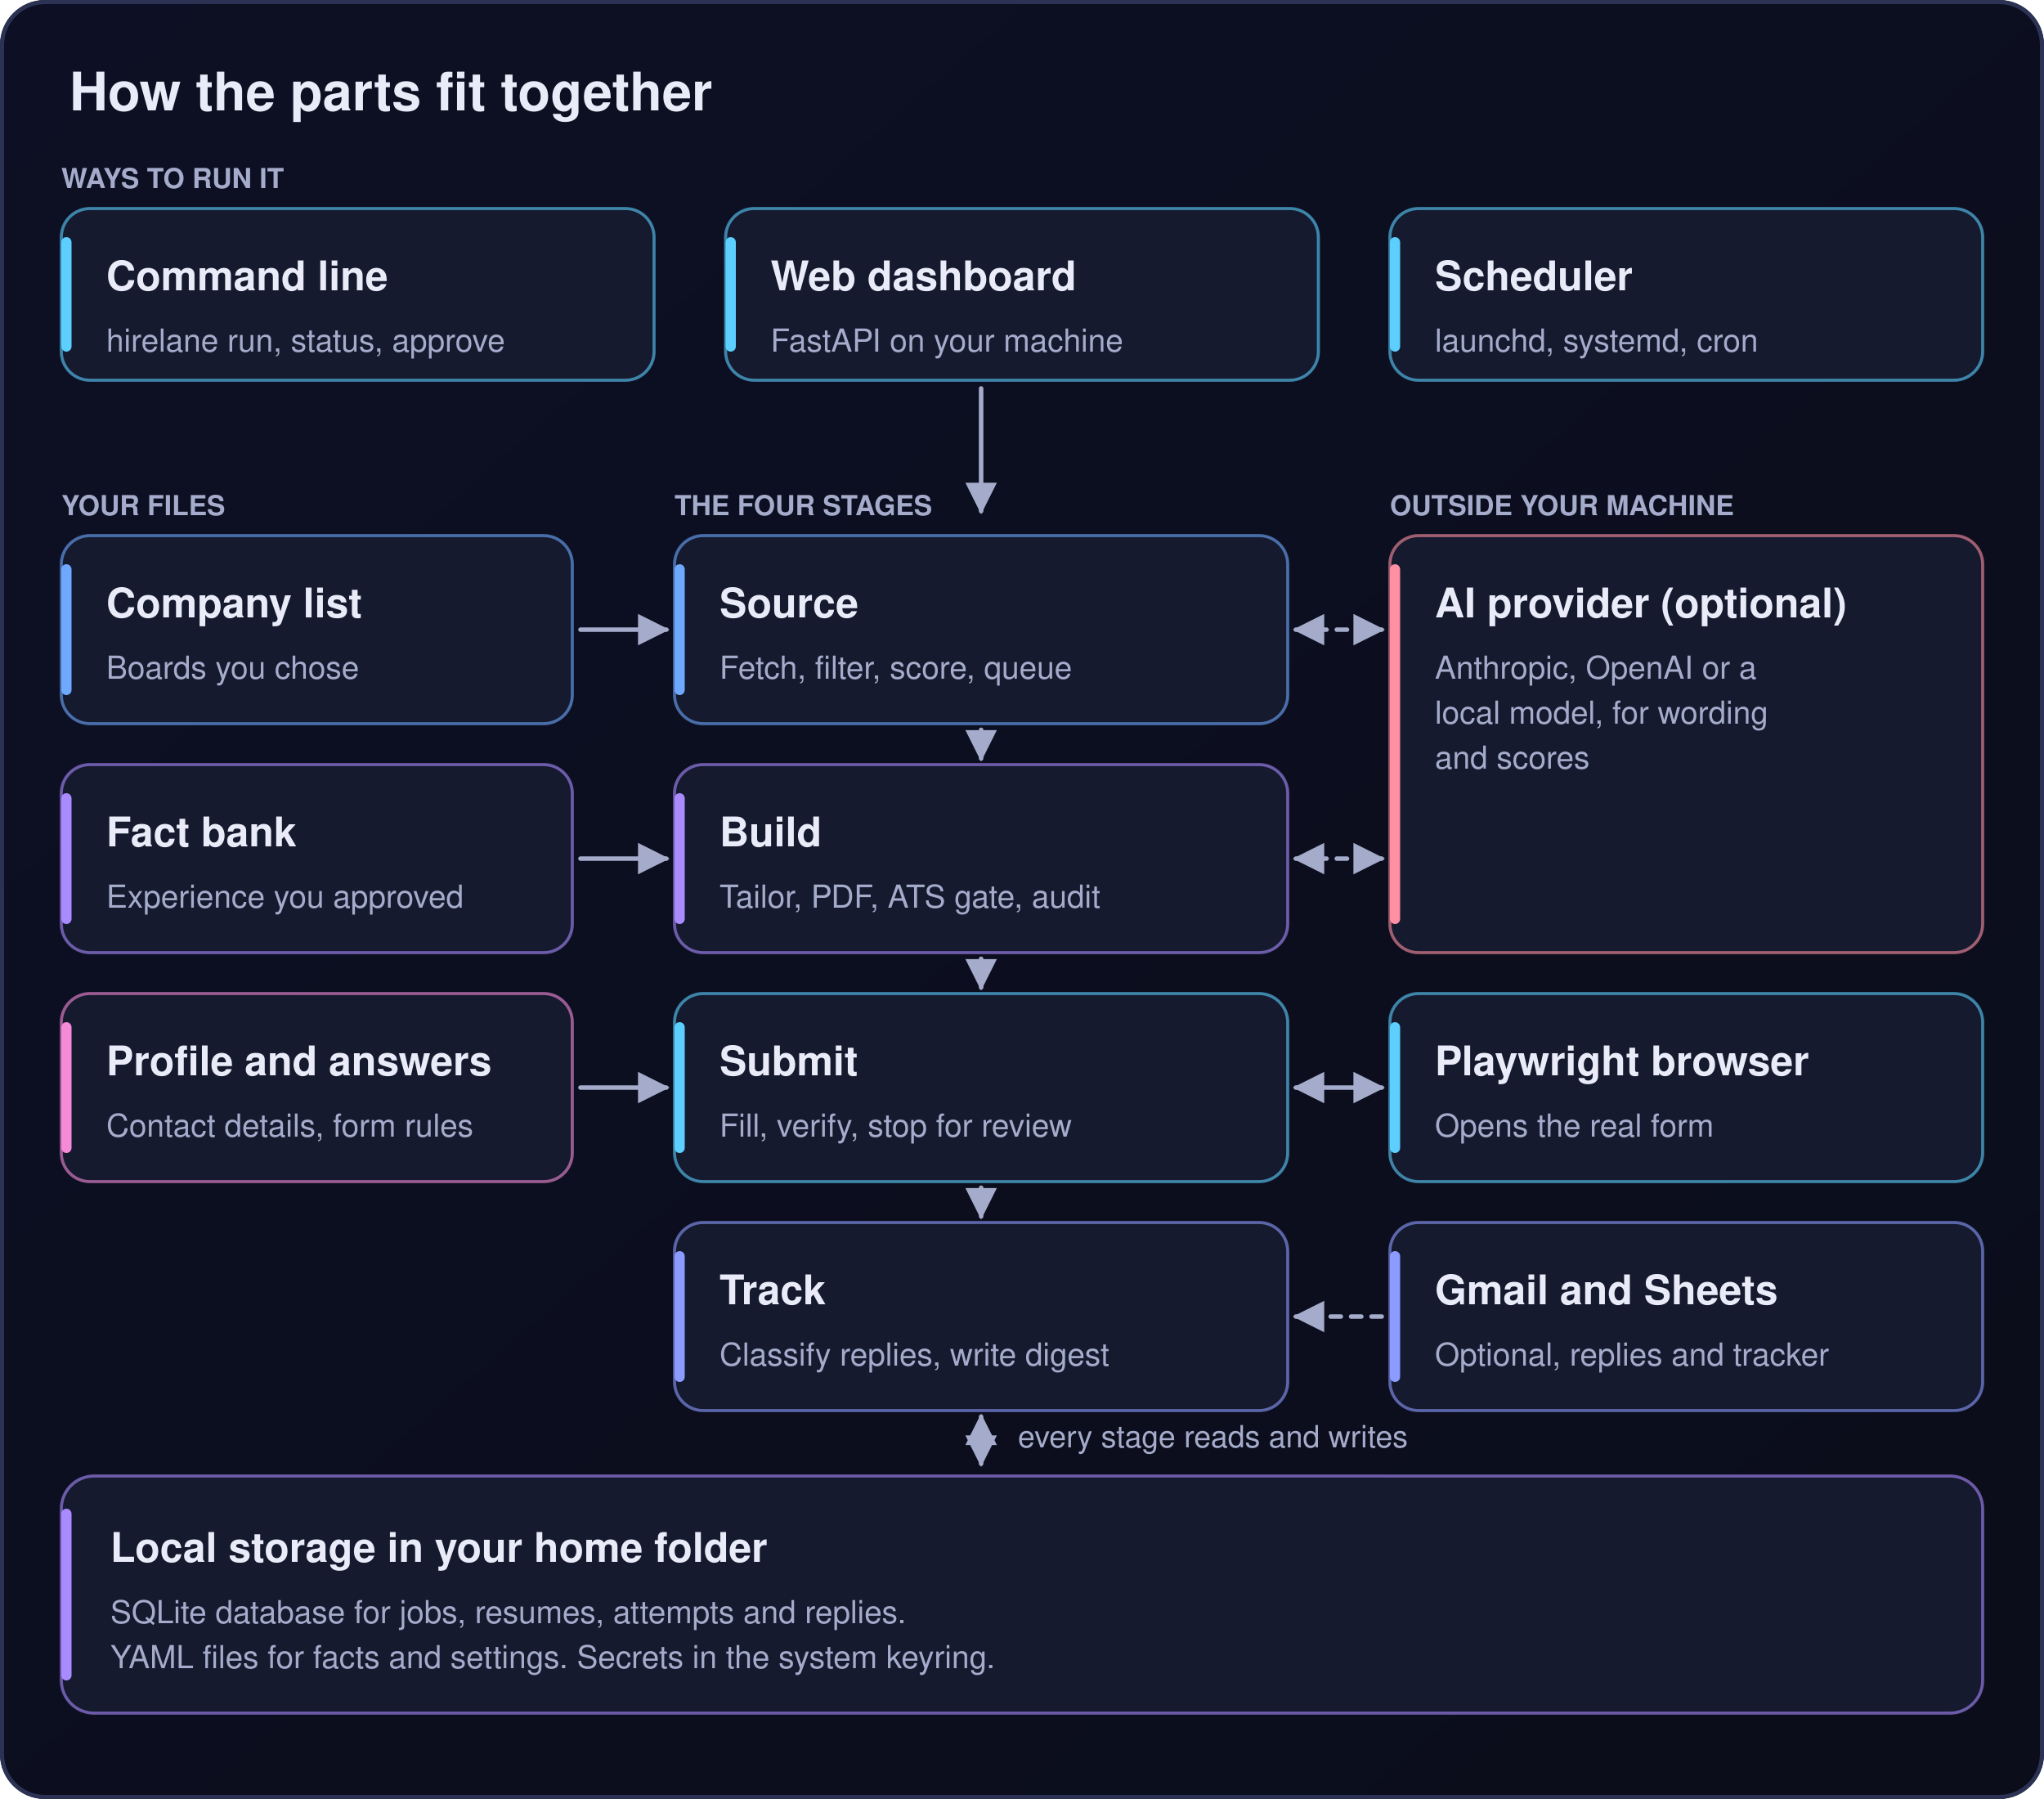
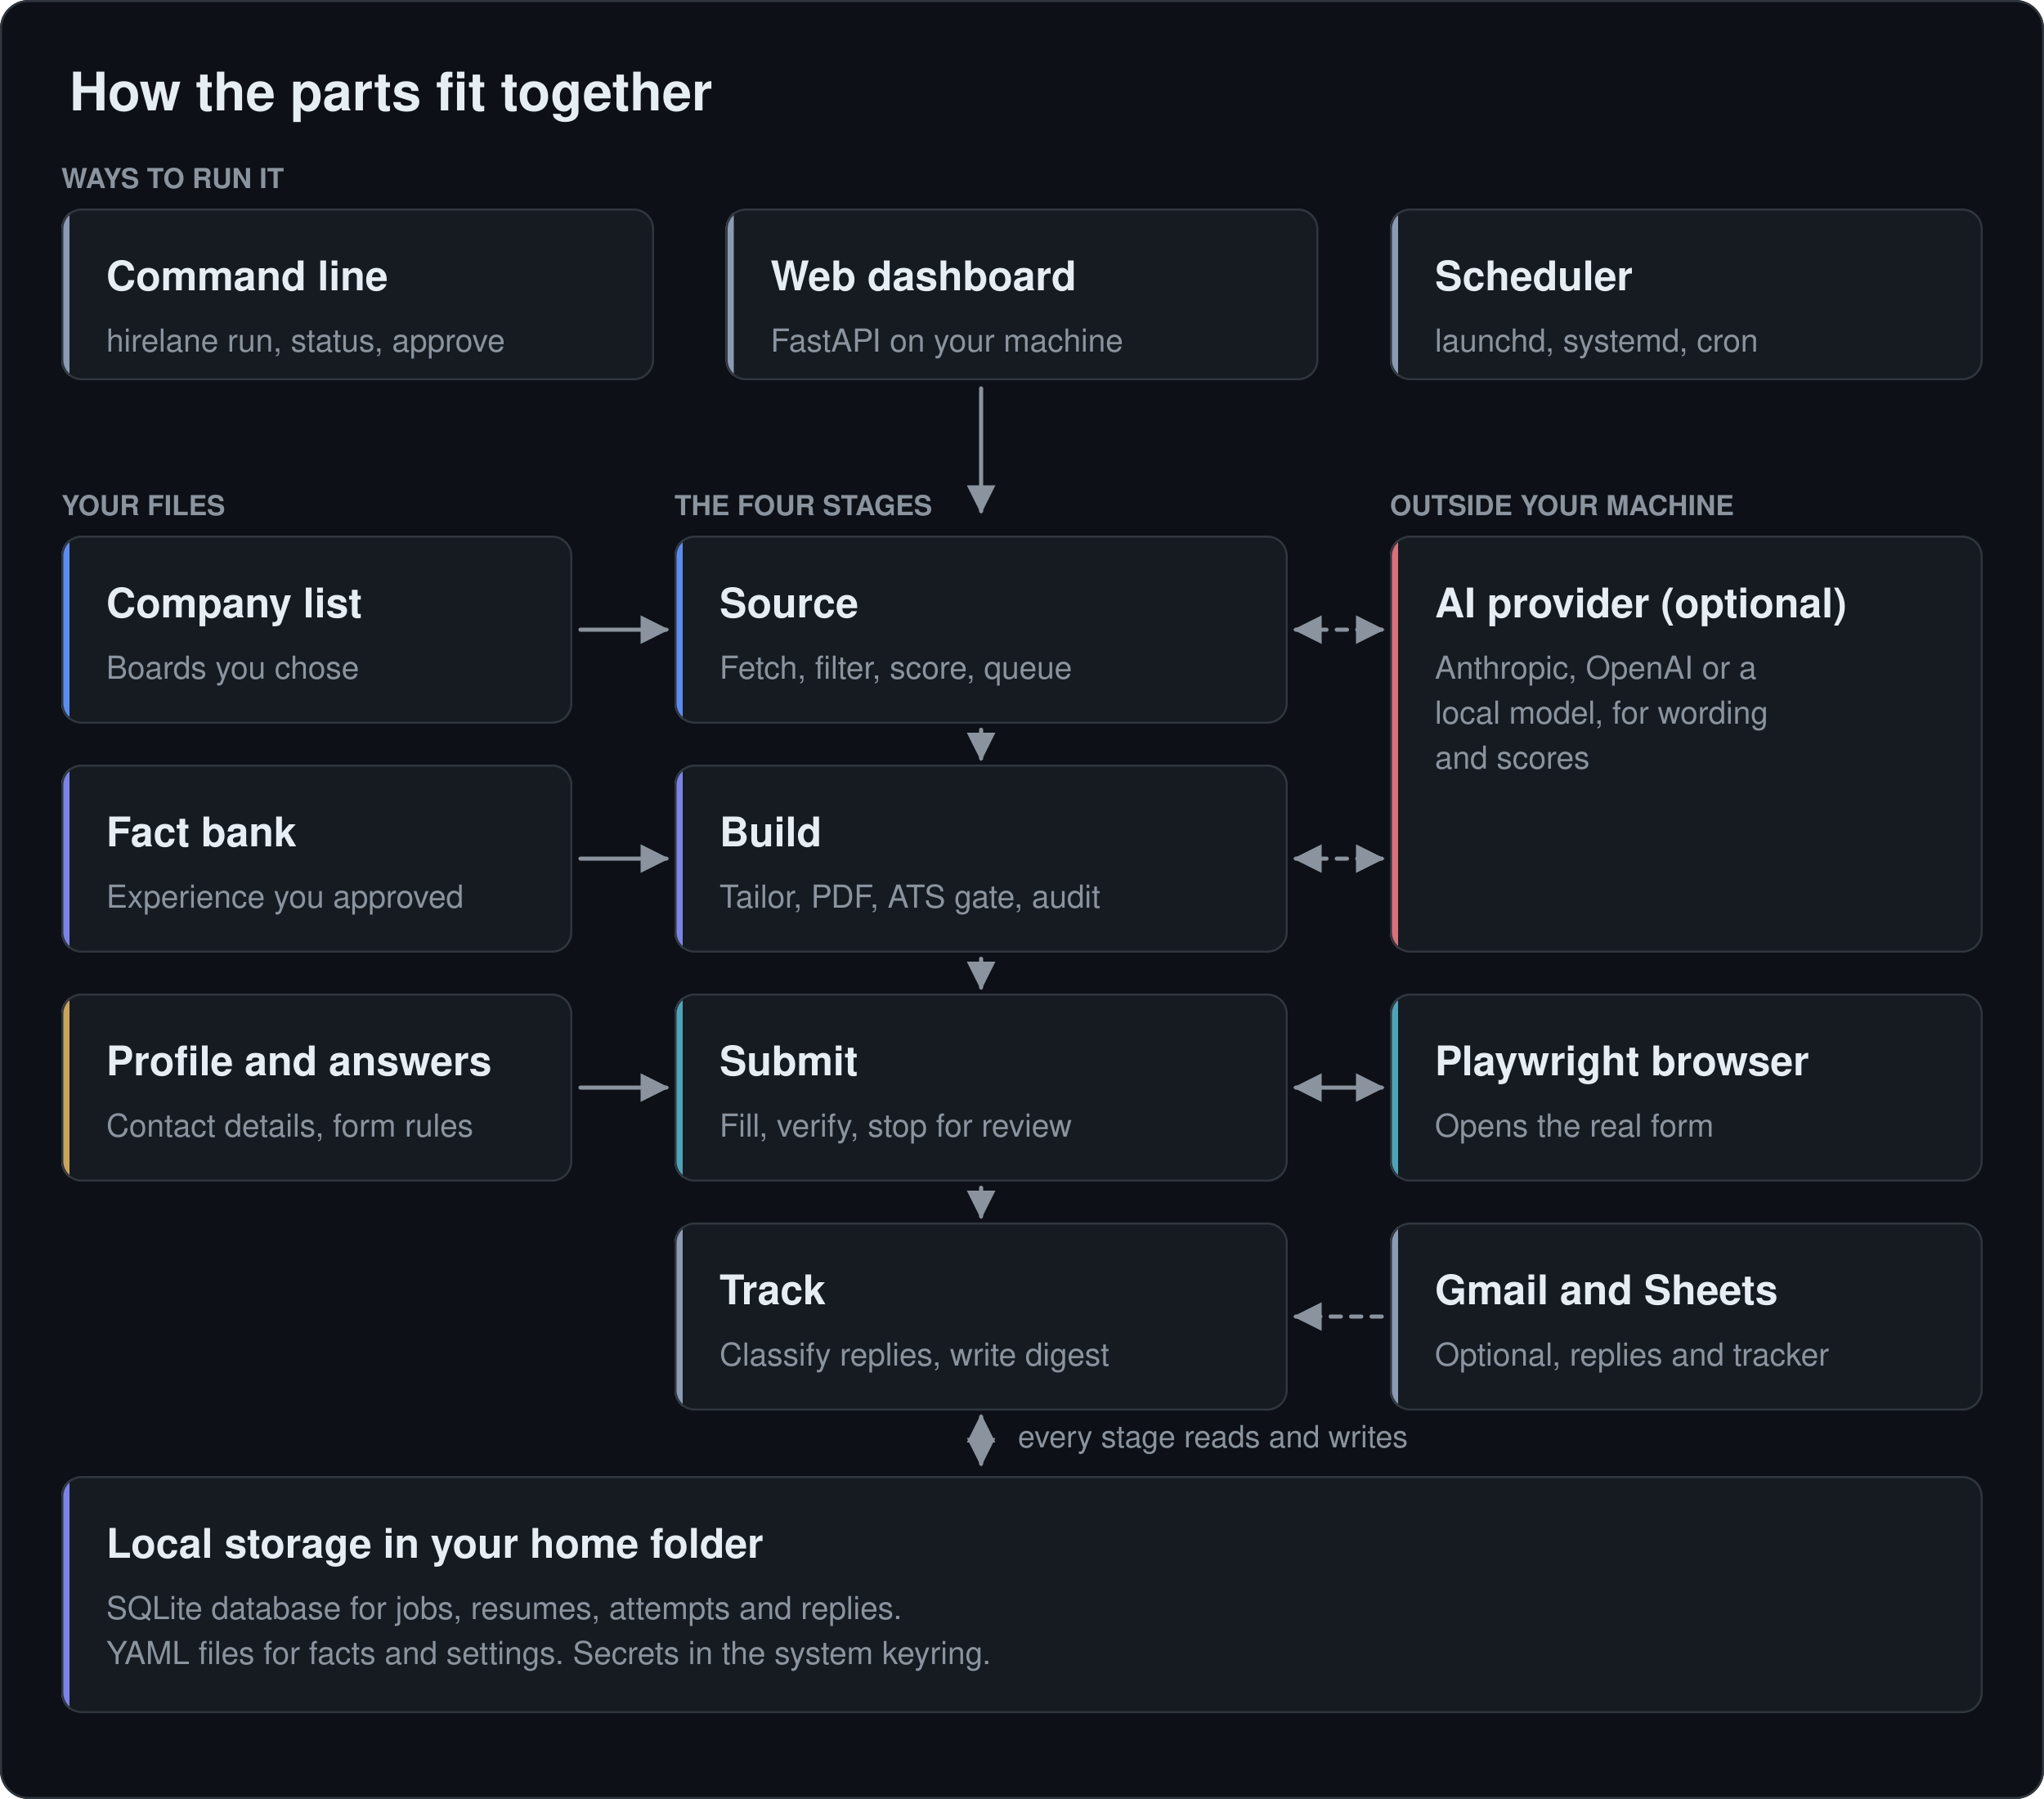
<svg xmlns="http://www.w3.org/2000/svg" width="1000" height="880" viewBox="0 0 1000 880" role="img" aria-labelledby="t d" font-family="-apple-system, BlinkMacSystemFont, 'Segoe UI', Helvetica, Arial, sans-serif">
  <defs>
    <marker id="arrow" viewBox="0 0 10 10" refX="9" refY="5" markerWidth="7" markerHeight="7" orient="auto-start-reverse">
-       <path d="M0 0 L10 5 L0 10 z" fill="#a5accb" />
+       <path d="M0 0 L10 5 L0 10 z" fill="#8b949e" />
    </marker>
-     <linearGradient id="plate" x1="0" y1="0" x2="1" y2="1">
-       <stop offset="0" stop-color="#0d1024" />
-       <stop offset="1" stop-color="#0b0d1a" />
-     </linearGradient>
  </defs>
-   <rect width="1000" height="880" rx="22" fill="url(#plate)" />
-   <rect x="1" y="1" width="998" height="878" rx="21" fill="none" stroke="#2b3253" stroke-width="2" />
-   <text x="34" y="54" font-size="26" font-weight="700" fill="#e9ebf8" text-anchor="start">How the parts fit together</text>
-   <text x="30" y="92" font-size="13.5" font-weight="700" fill="#a5accb" text-anchor="start">WAYS TO RUN IT</text>
-   <rect x="30" y="102" width="290" height="84" rx="14" fill="#151a2e" stroke="#5ccfff" stroke-opacity="0.6" stroke-width="1.5" />
-   <rect x="30" y="116" width="5" height="56" rx="2.5" fill="#5ccfff" />
-   <text x="52" y="142" font-size="20" font-weight="650" fill="#e9ebf8" text-anchor="start">Command line</text>
-   <text x="52" y="172" font-size="15.5" font-weight="400" fill="#a5accb" text-anchor="start">hirelane run, status, approve</text>
-   <rect x="355" y="102" width="290" height="84" rx="14" fill="#151a2e" stroke="#5ccfff" stroke-opacity="0.6" stroke-width="1.5" />
-   <rect x="355" y="116" width="5" height="56" rx="2.5" fill="#5ccfff" />
-   <text x="377" y="142" font-size="20" font-weight="650" fill="#e9ebf8" text-anchor="start">Web dashboard</text>
-   <text x="377" y="172" font-size="15.5" font-weight="400" fill="#a5accb" text-anchor="start">FastAPI on your machine</text>
-   <rect x="680" y="102" width="290" height="84" rx="14" fill="#151a2e" stroke="#5ccfff" stroke-opacity="0.6" stroke-width="1.5" />
-   <rect x="680" y="116" width="5" height="56" rx="2.5" fill="#5ccfff" />
-   <text x="702" y="142" font-size="20" font-weight="650" fill="#e9ebf8" text-anchor="start">Scheduler</text>
-   <text x="702" y="172" font-size="15.5" font-weight="400" fill="#a5accb" text-anchor="start">launchd, systemd, cron</text>
-   <line x1="480" y1="190" x2="480" y2="250" stroke="#a5accb" stroke-width="2.2" stroke-linecap="round" marker-end="url(#arrow)" />
-   <rect x="330" y="262" width="300" height="92" rx="14" fill="#151a2e" stroke="#6ea8ff" stroke-opacity="0.6" stroke-width="1.5" />
-   <rect x="330" y="276" width="5" height="64" rx="2.5" fill="#6ea8ff" />
-   <text x="352" y="302" font-size="20" font-weight="650" fill="#e9ebf8" text-anchor="start">Source</text>
-   <text x="352" y="332" font-size="15.5" font-weight="400" fill="#a5accb" text-anchor="start">Fetch, filter, score, queue</text>
-   <rect x="330" y="374" width="300" height="92" rx="14" fill="#151a2e" stroke="#a98bff" stroke-opacity="0.6" stroke-width="1.5" />
-   <rect x="330" y="388" width="5" height="64" rx="2.5" fill="#a98bff" />
-   <text x="352" y="414" font-size="20" font-weight="650" fill="#e9ebf8" text-anchor="start">Build</text>
-   <text x="352" y="444" font-size="15.5" font-weight="400" fill="#a5accb" text-anchor="start">Tailor, PDF, ATS gate, audit</text>
-   <rect x="330" y="486" width="300" height="92" rx="14" fill="#151a2e" stroke="#5ccfff" stroke-opacity="0.6" stroke-width="1.5" />
-   <rect x="330" y="500" width="5" height="64" rx="2.5" fill="#5ccfff" />
-   <text x="352" y="526" font-size="20" font-weight="650" fill="#e9ebf8" text-anchor="start">Submit</text>
-   <text x="352" y="556" font-size="15.5" font-weight="400" fill="#a5accb" text-anchor="start">Fill, verify, stop for review</text>
-   <rect x="330" y="598" width="300" height="92" rx="14" fill="#151a2e" stroke="#8c9bff" stroke-opacity="0.6" stroke-width="1.5" />
-   <rect x="330" y="612" width="5" height="64" rx="2.5" fill="#8c9bff" />
-   <text x="352" y="638" font-size="20" font-weight="650" fill="#e9ebf8" text-anchor="start">Track</text>
-   <text x="352" y="668" font-size="15.5" font-weight="400" fill="#a5accb" text-anchor="start">Classify replies, write digest</text>
-   <line x1="480.0" y1="357" x2="480.0" y2="371" stroke="#a5accb" stroke-width="2.2" stroke-linecap="round" marker-end="url(#arrow)" />
-   <line x1="480.0" y1="469" x2="480.0" y2="483" stroke="#a5accb" stroke-width="2.2" stroke-linecap="round" marker-end="url(#arrow)" />
-   <line x1="480.0" y1="581" x2="480.0" y2="595" stroke="#a5accb" stroke-width="2.2" stroke-linecap="round" marker-end="url(#arrow)" />
-   <text x="330" y="252" font-size="13.5" font-weight="700" fill="#a5accb" text-anchor="start">THE FOUR STAGES</text>
-   <text x="30" y="252" font-size="13.5" font-weight="700" fill="#a5accb" text-anchor="start">YOUR FILES</text>
-   <rect x="30" y="262" width="250" height="92" rx="14" fill="#151a2e" stroke="#6ea8ff" stroke-opacity="0.6" stroke-width="1.5" />
-   <rect x="30" y="276" width="5" height="64" rx="2.5" fill="#6ea8ff" />
-   <text x="52" y="302" font-size="20" font-weight="650" fill="#e9ebf8" text-anchor="start">Company list</text>
-   <text x="52" y="332" font-size="15.5" font-weight="400" fill="#a5accb" text-anchor="start">Boards you chose</text>
-   <line x1="284" y1="308.0" x2="326" y2="308.0" stroke="#a5accb" stroke-width="2.2" stroke-linecap="round" marker-end="url(#arrow)" />
-   <rect x="30" y="374" width="250" height="92" rx="14" fill="#151a2e" stroke="#a98bff" stroke-opacity="0.6" stroke-width="1.5" />
-   <rect x="30" y="388" width="5" height="64" rx="2.5" fill="#a98bff" />
-   <text x="52" y="414" font-size="20" font-weight="650" fill="#e9ebf8" text-anchor="start">Fact bank</text>
-   <text x="52" y="444" font-size="15.5" font-weight="400" fill="#a5accb" text-anchor="start">Experience you approved</text>
-   <line x1="284" y1="420.0" x2="326" y2="420.0" stroke="#a5accb" stroke-width="2.2" stroke-linecap="round" marker-end="url(#arrow)" />
-   <rect x="30" y="486" width="250" height="92" rx="14" fill="#151a2e" stroke="#f58bd8" stroke-opacity="0.6" stroke-width="1.5" />
-   <rect x="30" y="500" width="5" height="64" rx="2.5" fill="#f58bd8" />
-   <text x="52" y="526" font-size="20" font-weight="650" fill="#e9ebf8" text-anchor="start">Profile and answers</text>
-   <text x="52" y="556" font-size="15.5" font-weight="400" fill="#a5accb" text-anchor="start">Contact details, form rules</text>
-   <line x1="284" y1="532.0" x2="326" y2="532.0" stroke="#a5accb" stroke-width="2.2" stroke-linecap="round" marker-end="url(#arrow)" />
-   <text x="680" y="252" font-size="13.5" font-weight="700" fill="#a5accb" text-anchor="start">OUTSIDE YOUR MACHINE</text>
-   <rect x="680" y="262" width="290" height="204" rx="14" fill="#151a2e" stroke="#ff8fa3" stroke-opacity="0.6" stroke-width="1.5" />
-   <rect x="680" y="276" width="5" height="176" rx="2.5" fill="#ff8fa3" />
-   <text x="702" y="302" font-size="20" font-weight="650" fill="#e9ebf8" text-anchor="start">AI provider (optional)</text>
-   <text x="702" y="332" font-size="15.5" font-weight="400" fill="#a5accb" text-anchor="start">Anthropic, OpenAI or a</text>
-   <text x="702" y="354" font-size="15.5" font-weight="400" fill="#a5accb" text-anchor="start">local model, for wording</text>
-   <text x="702" y="376" font-size="15.5" font-weight="400" fill="#a5accb" text-anchor="start">and scores</text>
-   <line x1="634" y1="308.0" x2="676" y2="308.0" stroke="#a5accb" stroke-width="2.2" stroke-linecap="round" stroke-dasharray="5 5" marker-end="url(#arrow)" marker-start="url(#arrow)" />
-   <line x1="634" y1="420.0" x2="676" y2="420.0" stroke="#a5accb" stroke-width="2.2" stroke-linecap="round" stroke-dasharray="5 5" marker-end="url(#arrow)" marker-start="url(#arrow)" />
-   <rect x="680" y="486" width="290" height="92" rx="14" fill="#151a2e" stroke="#5ccfff" stroke-opacity="0.6" stroke-width="1.5" />
-   <rect x="680" y="500" width="5" height="64" rx="2.5" fill="#5ccfff" />
-   <text x="702" y="526" font-size="20" font-weight="650" fill="#e9ebf8" text-anchor="start">Playwright browser</text>
-   <text x="702" y="556" font-size="15.5" font-weight="400" fill="#a5accb" text-anchor="start">Opens the real form</text>
-   <line x1="634" y1="532.0" x2="676" y2="532.0" stroke="#a5accb" stroke-width="2.2" stroke-linecap="round" marker-end="url(#arrow)" marker-start="url(#arrow)" />
-   <rect x="680" y="598" width="290" height="92" rx="14" fill="#151a2e" stroke="#8c9bff" stroke-opacity="0.6" stroke-width="1.5" />
-   <rect x="680" y="612" width="5" height="64" rx="2.5" fill="#8c9bff" />
-   <text x="702" y="638" font-size="20" font-weight="650" fill="#e9ebf8" text-anchor="start">Gmail and Sheets</text>
-   <text x="702" y="668" font-size="15.5" font-weight="400" fill="#a5accb" text-anchor="start">Optional, replies and tracker</text>
-   <line x1="676" y1="644.0" x2="634" y2="644.0" stroke="#a5accb" stroke-width="2.2" stroke-linecap="round" stroke-dasharray="5 5" marker-end="url(#arrow)" />
-   <line x1="480.0" y1="693" x2="480.0" y2="716" stroke="#a5accb" stroke-width="2.2" stroke-linecap="round" marker-end="url(#arrow)" marker-start="url(#arrow)" />
-   <text x="498.0" y="708" font-size="15" font-weight="400" fill="#a5accb" text-anchor="start">every stage reads and writes</text>
-   <rect x="30" y="722" width="940" height="116" rx="16" fill="#151a2e" stroke="#a98bff" stroke-opacity="0.6" stroke-width="1.5" />
-   <rect x="30" y="738" width="5" height="84" rx="2.5" fill="#a98bff" />
-   <text x="54" y="764" font-size="20" font-weight="650" fill="#e9ebf8" text-anchor="start">Local storage in your home folder</text>
-   <text x="54" y="794" font-size="15.5" font-weight="400" fill="#a5accb" text-anchor="start">SQLite database for jobs, resumes, attempts and replies.</text>
-   <text x="54" y="816" font-size="15.5" font-weight="400" fill="#a5accb" text-anchor="start">YAML files for facts and settings. Secrets in the system keyring.</text>
+   <rect width="1000" height="880" rx="14" fill="#0d1117" />
+   <rect x="0.5" y="0.5" width="999" height="879" rx="13.5" fill="none" stroke="#30363d" />
+   <text x="34" y="54" font-size="26" font-weight="700" fill="#e6edf3" text-anchor="start">How the parts fit together</text>
+   <text x="30" y="92" font-size="13.5" font-weight="700" fill="#8b949e" text-anchor="start">WAYS TO RUN IT</text>
+   <clipPath id="c11">
+     <rect x="30" y="102" width="290" height="84" rx="10" />
+   </clipPath>
+   <rect x="30" y="102" width="290" height="84" rx="10" fill="#161b22" />
+   <rect x="30" y="102" width="4" height="84" fill="#8b9bb4" clip-path="url(#c11)" />
+   <rect x="30.5" y="102.5" width="289" height="83" rx="9.5" fill="none" stroke="#30363d" />
+   <text x="52" y="142" font-size="20" font-weight="650" fill="#e6edf3" text-anchor="start">Command line</text>
+   <text x="52" y="172" font-size="15.5" font-weight="400" fill="#8b949e" text-anchor="start">hirelane run, status, approve</text>
+   <clipPath id="c12">
+     <rect x="355" y="102" width="290" height="84" rx="10" />
+   </clipPath>
+   <rect x="355" y="102" width="290" height="84" rx="10" fill="#161b22" />
+   <rect x="355" y="102" width="4" height="84" fill="#8b9bb4" clip-path="url(#c12)" />
+   <rect x="355.5" y="102.5" width="289" height="83" rx="9.5" fill="none" stroke="#30363d" />
+   <text x="377" y="142" font-size="20" font-weight="650" fill="#e6edf3" text-anchor="start">Web dashboard</text>
+   <text x="377" y="172" font-size="15.5" font-weight="400" fill="#8b949e" text-anchor="start">FastAPI on your machine</text>
+   <clipPath id="c13">
+     <rect x="680" y="102" width="290" height="84" rx="10" />
+   </clipPath>
+   <rect x="680" y="102" width="290" height="84" rx="10" fill="#161b22" />
+   <rect x="680" y="102" width="4" height="84" fill="#8b9bb4" clip-path="url(#c13)" />
+   <rect x="680.5" y="102.5" width="289" height="83" rx="9.5" fill="none" stroke="#30363d" />
+   <text x="702" y="142" font-size="20" font-weight="650" fill="#e6edf3" text-anchor="start">Scheduler</text>
+   <text x="702" y="172" font-size="15.5" font-weight="400" fill="#8b949e" text-anchor="start">launchd, systemd, cron</text>
+   <line x1="480" y1="190" x2="480" y2="250" stroke="#8b949e" stroke-width="2" stroke-linecap="round" marker-end="url(#arrow)" />
+   <clipPath id="c14">
+     <rect x="330" y="262" width="300" height="92" rx="10" />
+   </clipPath>
+   <rect x="330" y="262" width="300" height="92" rx="10" fill="#161b22" />
+   <rect x="330" y="262" width="4" height="92" fill="#5b8def" clip-path="url(#c14)" />
+   <rect x="330.5" y="262.5" width="299" height="91" rx="9.5" fill="none" stroke="#30363d" />
+   <text x="352" y="302" font-size="20" font-weight="650" fill="#e6edf3" text-anchor="start">Source</text>
+   <text x="352" y="332" font-size="15.5" font-weight="400" fill="#8b949e" text-anchor="start">Fetch, filter, score, queue</text>
+   <clipPath id="c15">
+     <rect x="330" y="374" width="300" height="92" rx="10" />
+   </clipPath>
+   <rect x="330" y="374" width="300" height="92" rx="10" fill="#161b22" />
+   <rect x="330" y="374" width="4" height="92" fill="#7c83e6" clip-path="url(#c15)" />
+   <rect x="330.5" y="374.5" width="299" height="91" rx="9.5" fill="none" stroke="#30363d" />
+   <text x="352" y="414" font-size="20" font-weight="650" fill="#e6edf3" text-anchor="start">Build</text>
+   <text x="352" y="444" font-size="15.5" font-weight="400" fill="#8b949e" text-anchor="start">Tailor, PDF, ATS gate, audit</text>
+   <clipPath id="c16">
+     <rect x="330" y="486" width="300" height="92" rx="10" />
+   </clipPath>
+   <rect x="330" y="486" width="300" height="92" rx="10" fill="#161b22" />
+   <rect x="330" y="486" width="4" height="92" fill="#4fa3b8" clip-path="url(#c16)" />
+   <rect x="330.5" y="486.5" width="299" height="91" rx="9.5" fill="none" stroke="#30363d" />
+   <text x="352" y="526" font-size="20" font-weight="650" fill="#e6edf3" text-anchor="start">Submit</text>
+   <text x="352" y="556" font-size="15.5" font-weight="400" fill="#8b949e" text-anchor="start">Fill, verify, stop for review</text>
+   <clipPath id="c17">
+     <rect x="330" y="598" width="300" height="92" rx="10" />
+   </clipPath>
+   <rect x="330" y="598" width="300" height="92" rx="10" fill="#161b22" />
+   <rect x="330" y="598" width="4" height="92" fill="#8b9bb4" clip-path="url(#c17)" />
+   <rect x="330.5" y="598.5" width="299" height="91" rx="9.5" fill="none" stroke="#30363d" />
+   <text x="352" y="638" font-size="20" font-weight="650" fill="#e6edf3" text-anchor="start">Track</text>
+   <text x="352" y="668" font-size="15.5" font-weight="400" fill="#8b949e" text-anchor="start">Classify replies, write digest</text>
+   <line x1="480.0" y1="357" x2="480.0" y2="371" stroke="#8b949e" stroke-width="2" stroke-linecap="round" marker-end="url(#arrow)" />
+   <line x1="480.0" y1="469" x2="480.0" y2="483" stroke="#8b949e" stroke-width="2" stroke-linecap="round" marker-end="url(#arrow)" />
+   <line x1="480.0" y1="581" x2="480.0" y2="595" stroke="#8b949e" stroke-width="2" stroke-linecap="round" marker-end="url(#arrow)" />
+   <text x="330" y="252" font-size="13.5" font-weight="700" fill="#8b949e" text-anchor="start">THE FOUR STAGES</text>
+   <text x="30" y="252" font-size="13.5" font-weight="700" fill="#8b949e" text-anchor="start">YOUR FILES</text>
+   <clipPath id="c18">
+     <rect x="30" y="262" width="250" height="92" rx="10" />
+   </clipPath>
+   <rect x="30" y="262" width="250" height="92" rx="10" fill="#161b22" />
+   <rect x="30" y="262" width="4" height="92" fill="#5b8def" clip-path="url(#c18)" />
+   <rect x="30.5" y="262.5" width="249" height="91" rx="9.5" fill="none" stroke="#30363d" />
+   <text x="52" y="302" font-size="20" font-weight="650" fill="#e6edf3" text-anchor="start">Company list</text>
+   <text x="52" y="332" font-size="15.5" font-weight="400" fill="#8b949e" text-anchor="start">Boards you chose</text>
+   <line x1="284" y1="308.0" x2="326" y2="308.0" stroke="#8b949e" stroke-width="2" stroke-linecap="round" marker-end="url(#arrow)" />
+   <clipPath id="c19">
+     <rect x="30" y="374" width="250" height="92" rx="10" />
+   </clipPath>
+   <rect x="30" y="374" width="250" height="92" rx="10" fill="#161b22" />
+   <rect x="30" y="374" width="4" height="92" fill="#7c83e6" clip-path="url(#c19)" />
+   <rect x="30.5" y="374.5" width="249" height="91" rx="9.5" fill="none" stroke="#30363d" />
+   <text x="52" y="414" font-size="20" font-weight="650" fill="#e6edf3" text-anchor="start">Fact bank</text>
+   <text x="52" y="444" font-size="15.5" font-weight="400" fill="#8b949e" text-anchor="start">Experience you approved</text>
+   <line x1="284" y1="420.0" x2="326" y2="420.0" stroke="#8b949e" stroke-width="2" stroke-linecap="round" marker-end="url(#arrow)" />
+   <clipPath id="c20">
+     <rect x="30" y="486" width="250" height="92" rx="10" />
+   </clipPath>
+   <rect x="30" y="486" width="250" height="92" rx="10" fill="#161b22" />
+   <rect x="30" y="486" width="4" height="92" fill="#c9a45c" clip-path="url(#c20)" />
+   <rect x="30.5" y="486.5" width="249" height="91" rx="9.5" fill="none" stroke="#30363d" />
+   <text x="52" y="526" font-size="20" font-weight="650" fill="#e6edf3" text-anchor="start">Profile and answers</text>
+   <text x="52" y="556" font-size="15.5" font-weight="400" fill="#8b949e" text-anchor="start">Contact details, form rules</text>
+   <line x1="284" y1="532.0" x2="326" y2="532.0" stroke="#8b949e" stroke-width="2" stroke-linecap="round" marker-end="url(#arrow)" />
+   <text x="680" y="252" font-size="13.5" font-weight="700" fill="#8b949e" text-anchor="start">OUTSIDE YOUR MACHINE</text>
+   <clipPath id="c21">
+     <rect x="680" y="262" width="290" height="204" rx="10" />
+   </clipPath>
+   <rect x="680" y="262" width="290" height="204" rx="10" fill="#161b22" />
+   <rect x="680" y="262" width="4" height="204" fill="#d9707c" clip-path="url(#c21)" />
+   <rect x="680.5" y="262.5" width="289" height="203" rx="9.5" fill="none" stroke="#30363d" />
+   <text x="702" y="302" font-size="20" font-weight="650" fill="#e6edf3" text-anchor="start">AI provider (optional)</text>
+   <text x="702" y="332" font-size="15.5" font-weight="400" fill="#8b949e" text-anchor="start">Anthropic, OpenAI or a</text>
+   <text x="702" y="354" font-size="15.5" font-weight="400" fill="#8b949e" text-anchor="start">local model, for wording</text>
+   <text x="702" y="376" font-size="15.5" font-weight="400" fill="#8b949e" text-anchor="start">and scores</text>
+   <line x1="634" y1="308.0" x2="676" y2="308.0" stroke="#8b949e" stroke-width="2" stroke-linecap="round" stroke-dasharray="5 5" marker-end="url(#arrow)" marker-start="url(#arrow)" />
+   <line x1="634" y1="420.0" x2="676" y2="420.0" stroke="#8b949e" stroke-width="2" stroke-linecap="round" stroke-dasharray="5 5" marker-end="url(#arrow)" marker-start="url(#arrow)" />
+   <clipPath id="c22">
+     <rect x="680" y="486" width="290" height="92" rx="10" />
+   </clipPath>
+   <rect x="680" y="486" width="290" height="92" rx="10" fill="#161b22" />
+   <rect x="680" y="486" width="4" height="92" fill="#4fa3b8" clip-path="url(#c22)" />
+   <rect x="680.5" y="486.5" width="289" height="91" rx="9.5" fill="none" stroke="#30363d" />
+   <text x="702" y="526" font-size="20" font-weight="650" fill="#e6edf3" text-anchor="start">Playwright browser</text>
+   <text x="702" y="556" font-size="15.5" font-weight="400" fill="#8b949e" text-anchor="start">Opens the real form</text>
+   <line x1="634" y1="532.0" x2="676" y2="532.0" stroke="#8b949e" stroke-width="2" stroke-linecap="round" marker-end="url(#arrow)" marker-start="url(#arrow)" />
+   <clipPath id="c23">
+     <rect x="680" y="598" width="290" height="92" rx="10" />
+   </clipPath>
+   <rect x="680" y="598" width="290" height="92" rx="10" fill="#161b22" />
+   <rect x="680" y="598" width="4" height="92" fill="#8b9bb4" clip-path="url(#c23)" />
+   <rect x="680.5" y="598.5" width="289" height="91" rx="9.5" fill="none" stroke="#30363d" />
+   <text x="702" y="638" font-size="20" font-weight="650" fill="#e6edf3" text-anchor="start">Gmail and Sheets</text>
+   <text x="702" y="668" font-size="15.5" font-weight="400" fill="#8b949e" text-anchor="start">Optional, replies and tracker</text>
+   <line x1="676" y1="644.0" x2="634" y2="644.0" stroke="#8b949e" stroke-width="2" stroke-linecap="round" stroke-dasharray="5 5" marker-end="url(#arrow)" />
+   <line x1="480.0" y1="693" x2="480.0" y2="716" stroke="#8b949e" stroke-width="2" stroke-linecap="round" marker-end="url(#arrow)" marker-start="url(#arrow)" />
+   <text x="498.0" y="708" font-size="15" font-weight="400" fill="#8b949e" text-anchor="start">every stage reads and writes</text>
+   <clipPath id="c24">
+     <rect x="30" y="722" width="940" height="116" rx="10" />
+   </clipPath>
+   <rect x="30" y="722" width="940" height="116" rx="10" fill="#161b22" />
+   <rect x="30" y="722" width="4" height="116" fill="#7c83e6" clip-path="url(#c24)" />
+   <rect x="30.5" y="722.5" width="939" height="115" rx="9.5" fill="none" stroke="#30363d" />
+   <text x="52" y="762" font-size="20" font-weight="650" fill="#e6edf3" text-anchor="start">Local storage in your home folder</text>
+   <text x="52" y="792" font-size="15.5" font-weight="400" fill="#8b949e" text-anchor="start">SQLite database for jobs, resumes, attempts and replies.</text>
+   <text x="52" y="814" font-size="15.5" font-weight="400" fill="#8b949e" text-anchor="start">YAML files for facts and settings. Secrets in the system keyring.</text>
</svg>
